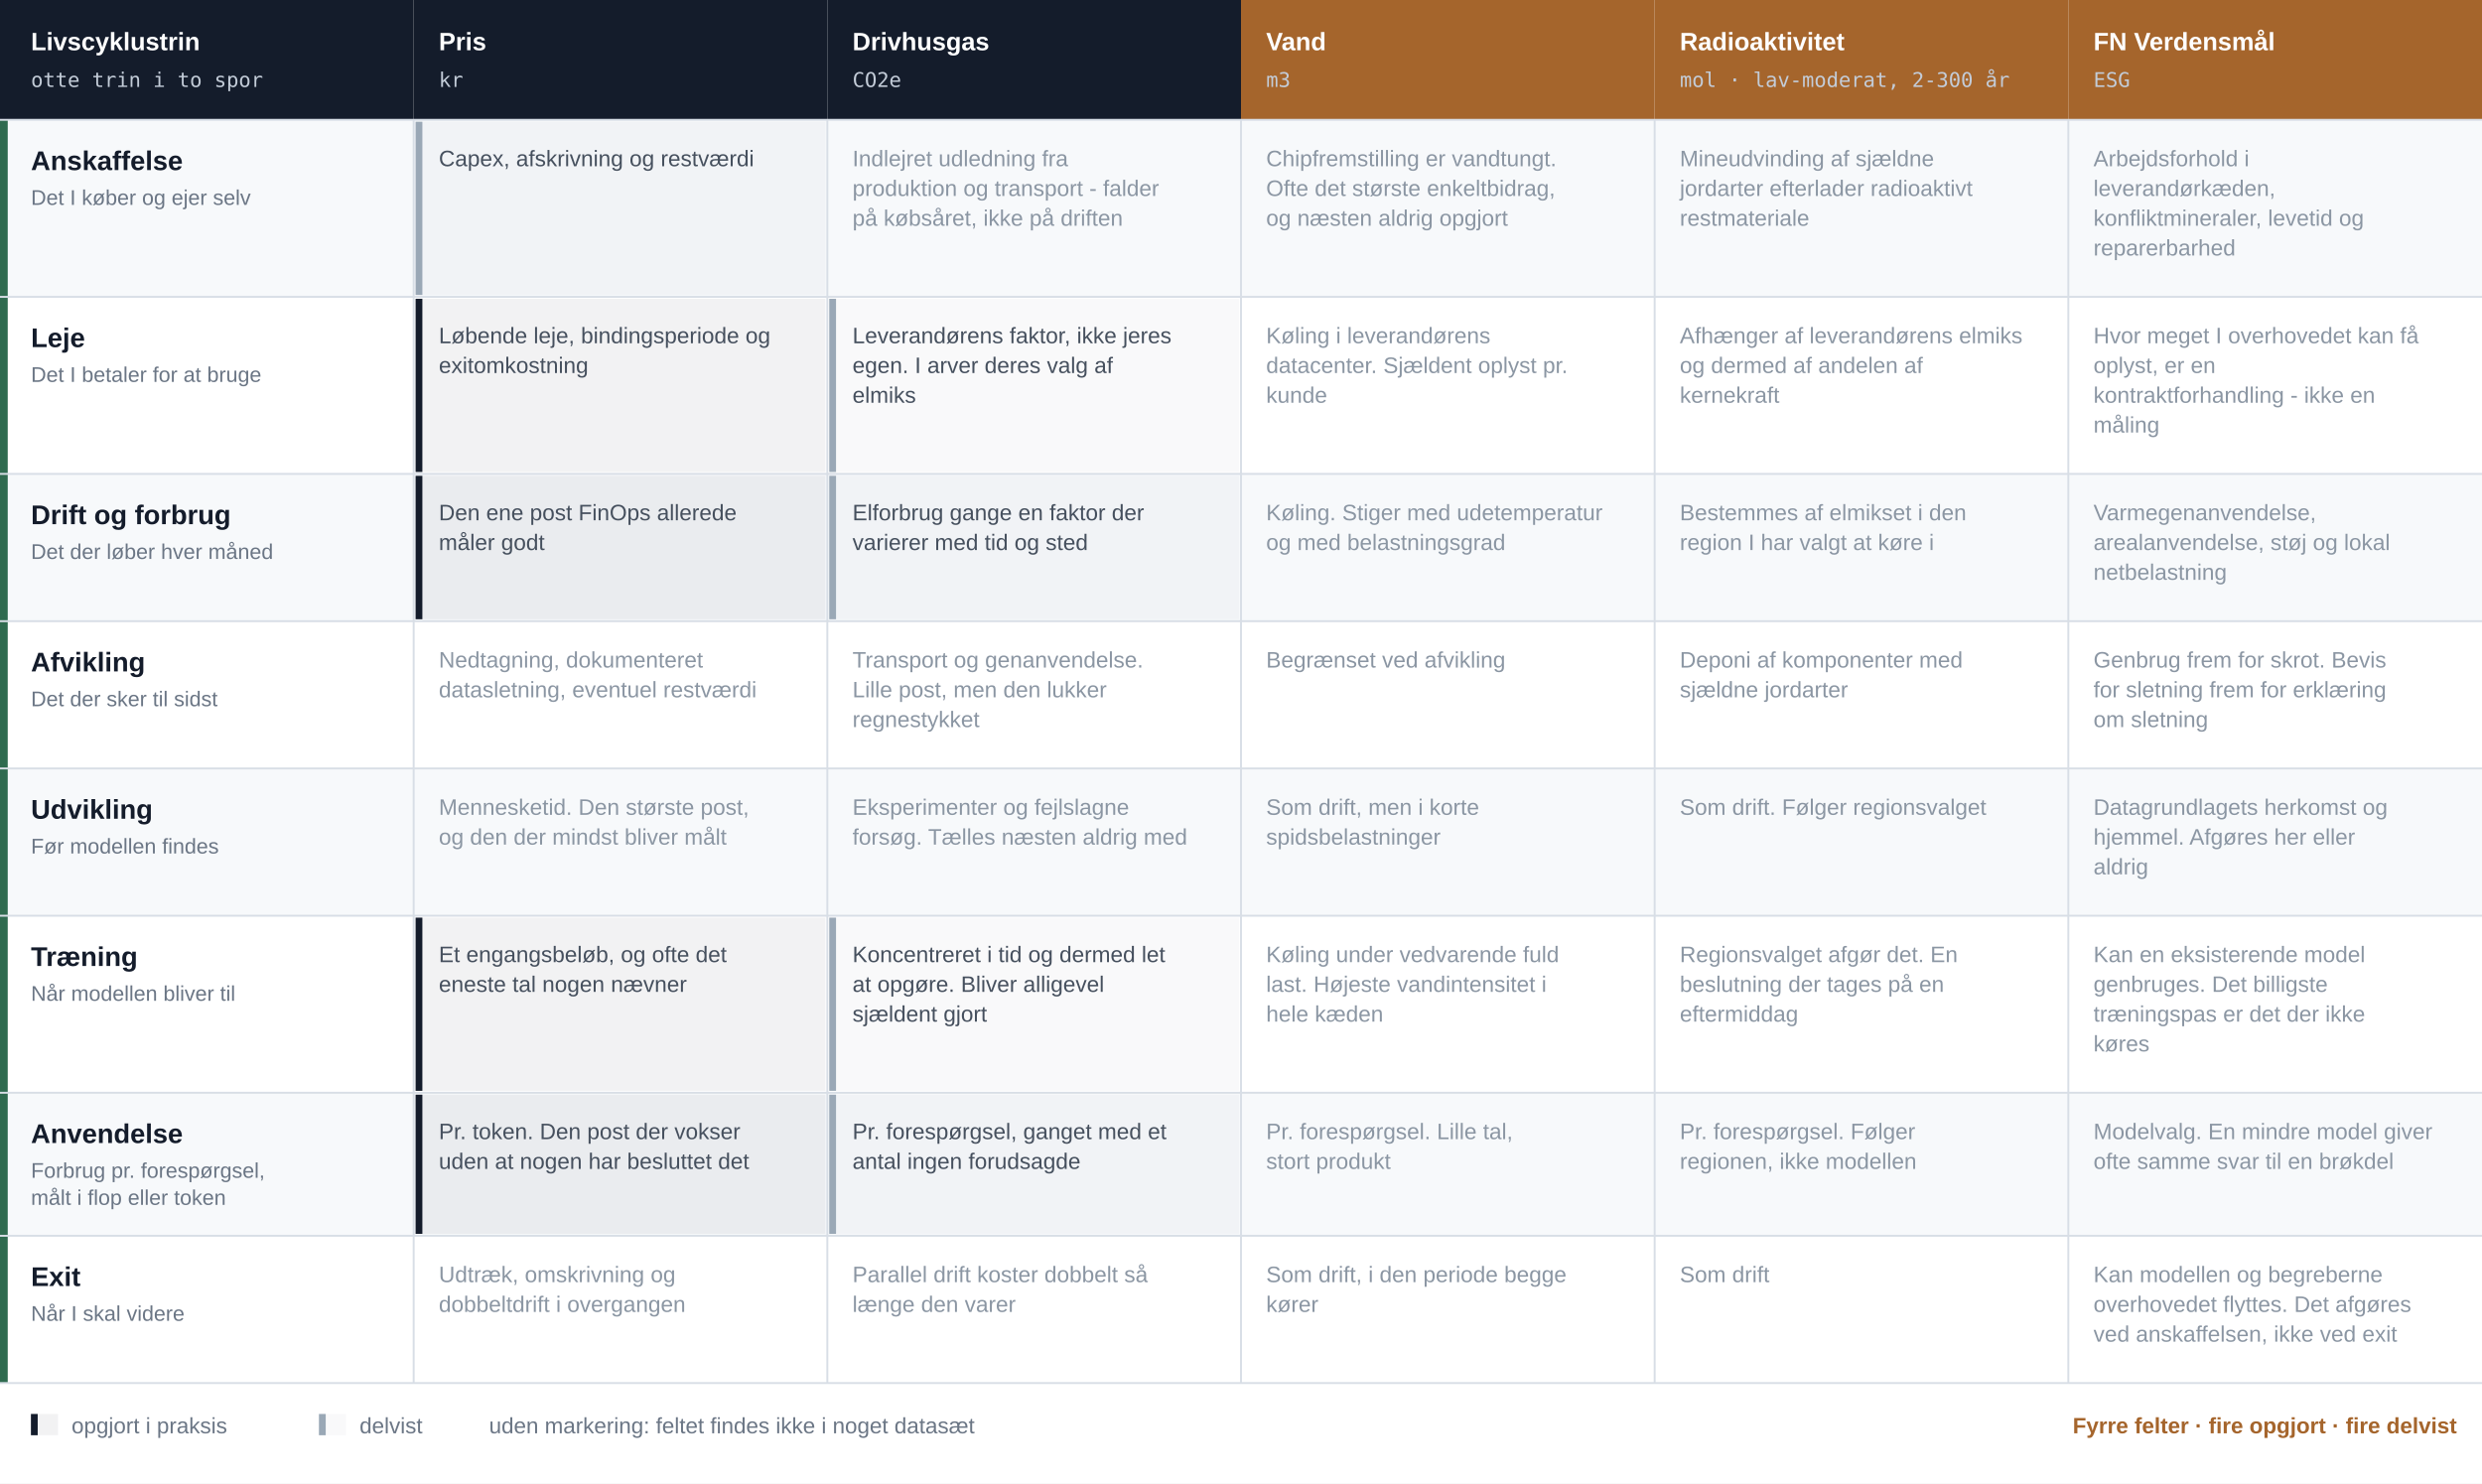
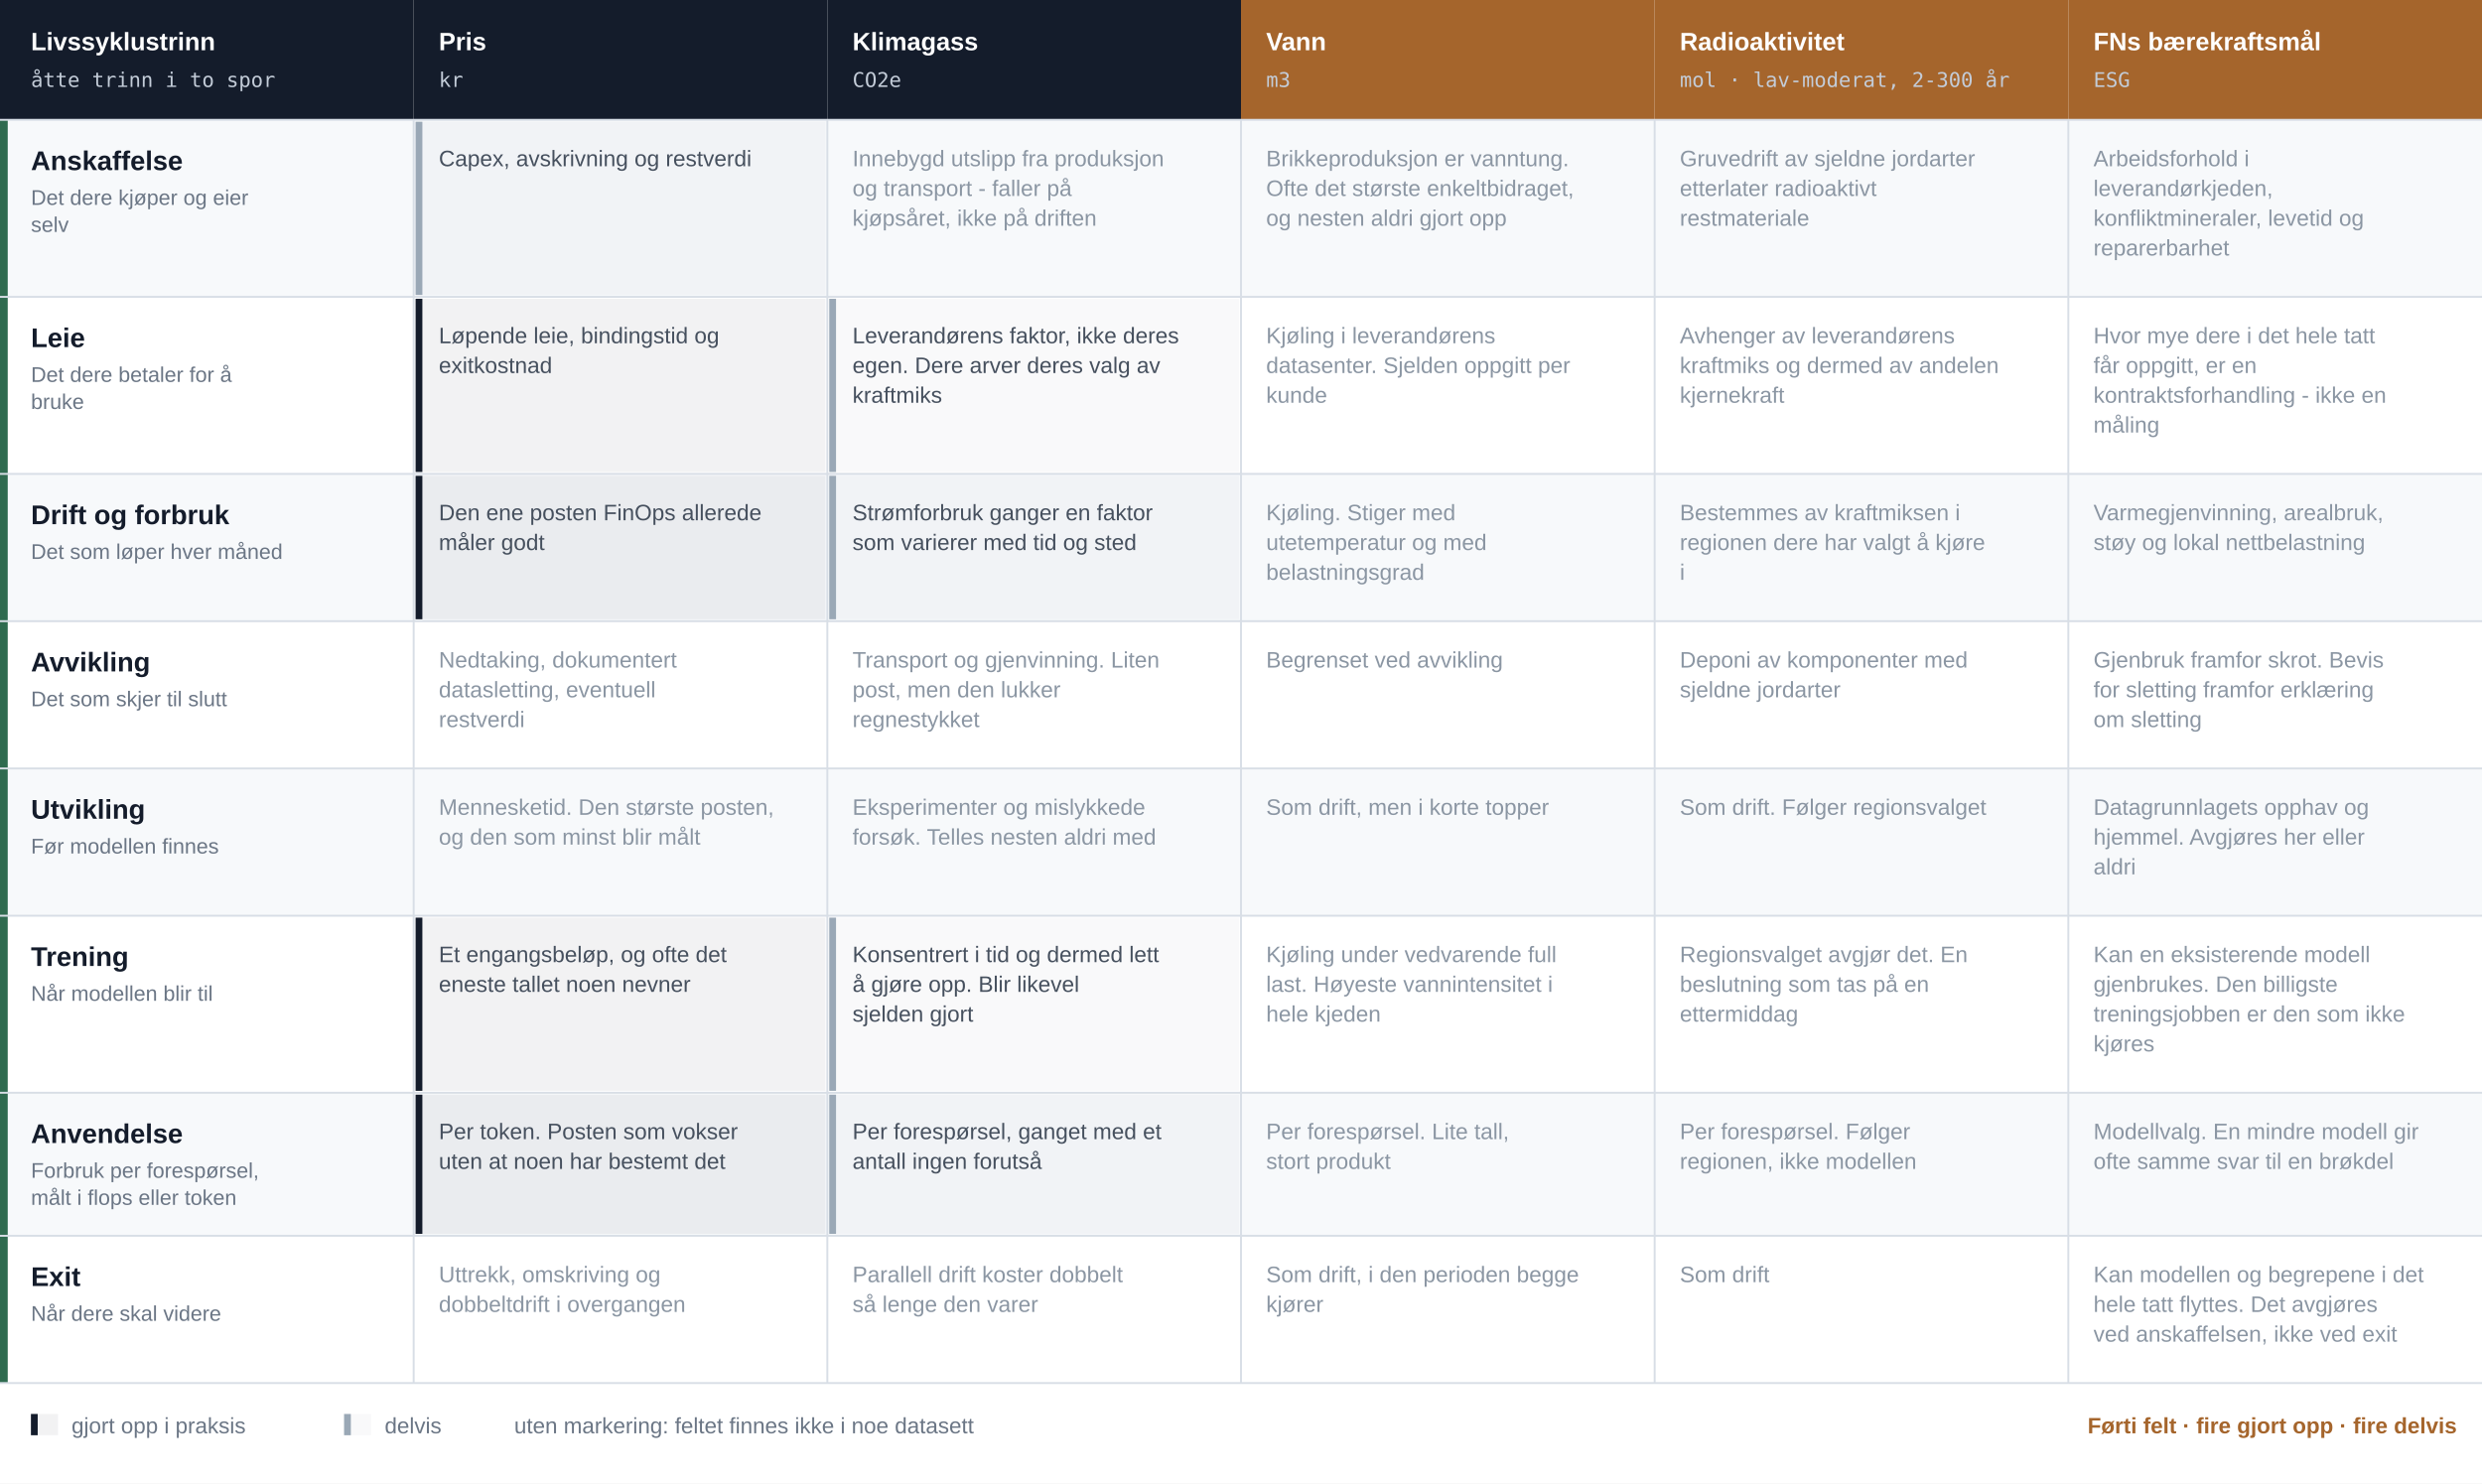
<svg xmlns="http://www.w3.org/2000/svg" viewBox="0 0 1284 767.6" width="1284" height="767.6" role="img" aria-labelledby="lmT lmD" class="livsmatrix">
  <style>
    .livsmatrix .mh{font-family:"Archivo",Arial,sans-serif;font-size:13px;font-weight:700;fill:#FFFFFF}
    .livsmatrix .mhe{font-family:ui-monospace,Menlo,monospace;font-size:10.5px;fill:#C3CCD8}
    .livsmatrix .mt{font-family:"Archivo",Arial,sans-serif;font-size:14px;font-weight:700;fill:#141C2B}
    .livsmatrix .mu{font-family:"Archivo",Arial,sans-serif;font-size:11px;fill:#6B7685}
    .livsmatrix .mc{font-family:"Archivo",Arial,sans-serif;font-size:11.6px;fill:#46505E}
    .livsmatrix .mcm{font-family:"Archivo",Arial,sans-serif;font-size:11.6px;fill:#8B96A3}
    .livsmatrix .mf{font-family:"Archivo",Arial,sans-serif;font-size:11.5px;fill:#6B7685}
    .livsmatrix .mfb{font-family:"Archivo",Arial,sans-serif;font-size:11.5px;font-weight:700;fill:#A5652C}
  </style>
  <rect x="0" y="0" width="1284" height="767.6" fill="#FFFFFF" />
  <rect x="0" y="0" width="214" height="62" fill="#141C2B" />
-   <text class="mh" x="16" y="26">Livscyklustrin</text>
-   <text class="mhe" x="16" y="45">otte trin i to spor</text>
+   <text class="mh" x="16" y="26">Livssyklustrinn</text>
+   <text class="mhe" x="16" y="45">åtte trinn i to spor</text>
  <rect x="214" y="0" width="214" height="62" fill="#141C2B" />
  <text class="mh" x="227" y="26">Pris</text>
  <text class="mhe" x="227" y="45">kr</text>
  <rect x="428" y="0" width="214" height="62" fill="#141C2B" />
-   <text class="mh" x="441" y="26">Drivhusgas</text>
+   <text class="mh" x="441" y="26">Klimagass</text>
  <text class="mhe" x="441" y="45">CO2e</text>
  <rect x="642" y="0" width="214" height="62" fill="#A5652C" />
-   <text class="mh" x="655" y="26">Vand</text>
+   <text class="mh" x="655" y="26">Vann</text>
  <text class="mhe" x="655" y="45">m3</text>
  <rect x="856" y="0" width="214" height="62" fill="#A5652C" />
  <text class="mh" x="869" y="26">Radioaktivitet</text>
  <text class="mhe" x="869" y="45">mol · lav-moderat, 2-300 år</text>
  <rect x="1070" y="0" width="214" height="62" fill="#A5652C" />
-   <text class="mh" x="1083" y="26">FN Verdensmål</text>
+   <text class="mh" x="1083" y="26">FNs bærekraftsmål</text>
  <text class="mhe" x="1083" y="45">ESG</text>
  <rect x="0" y="62" width="1284" height="91.6" fill="#F7F9FB" />
  <rect x="0" y="62" width="4" height="91.6" fill="#2F6B4F" />
  <line x1="0" y1="62" x2="1284" y2="62" stroke="#D8DEE6" />
  <text class="mt" x="16" y="88">Anskaffelse</text>
-   <text class="mu" x="16" y="106">Det I køber og ejer selv</text>
+   <text class="mu" x="16" y="106">Det dere kjøper og eier</text>
+   <text class="mu" x="16" y="120">selv</text>
  <line x1="214" y1="62" x2="214" y2="153.6" stroke="#D8DEE6" />
  <rect x="215" y="63" width="212" height="89.6" fill="#141C2B" fill-opacity=".025" />
  <rect x="215" y="63" width="3.5" height="89.6" fill="#9AA8B6" />
-   <text class="mc" x="227" y="86.0">Capex, afskrivning og restværdi</text>
+   <text class="mc" x="227" y="86.0">Capex, avskrivning og restverdi</text>
  <line x1="428" y1="62" x2="428" y2="153.6" stroke="#D8DEE6" />
-   <text class="mcm" x="441" y="86.0">Indlejret udledning fra</text>
-   <text class="mcm" x="441" y="101.4">produktion og transport - falder</text>
-   <text class="mcm" x="441" y="116.8">på købsåret, ikke på driften</text>
+   <text class="mcm" x="441" y="86.0">Innebygd utslipp fra produksjon</text>
+   <text class="mcm" x="441" y="101.4">og transport - faller på</text>
+   <text class="mcm" x="441" y="116.8">kjøpsåret, ikke på driften</text>
  <line x1="642" y1="62" x2="642" y2="153.6" stroke="#D8DEE6" />
-   <text class="mcm" x="655" y="86.0">Chipfremstilling er vandtungt.</text>
-   <text class="mcm" x="655" y="101.4">Ofte det største enkeltbidrag,</text>
-   <text class="mcm" x="655" y="116.8">og næsten aldrig opgjort</text>
+   <text class="mcm" x="655" y="86.0">Brikkeproduksjon er vanntung.</text>
+   <text class="mcm" x="655" y="101.4">Ofte det største enkeltbidraget,</text>
+   <text class="mcm" x="655" y="116.8">og nesten aldri gjort opp</text>
  <line x1="856" y1="62" x2="856" y2="153.6" stroke="#D8DEE6" />
-   <text class="mcm" x="869" y="86.0">Mineudvinding af sjældne</text>
-   <text class="mcm" x="869" y="101.4">jordarter efterlader radioaktivt</text>
+   <text class="mcm" x="869" y="86.0">Gruvedrift av sjeldne jordarter</text>
+   <text class="mcm" x="869" y="101.4">etterlater radioaktivt</text>
  <text class="mcm" x="869" y="116.8">restmateriale</text>
  <line x1="1070" y1="62" x2="1070" y2="153.6" stroke="#D8DEE6" />
-   <text class="mcm" x="1083" y="86.0">Arbejdsforhold i</text>
-   <text class="mcm" x="1083" y="101.4">leverandørkæden,</text>
+   <text class="mcm" x="1083" y="86.0">Arbeidsforhold i</text>
+   <text class="mcm" x="1083" y="101.4">leverandørkjeden,</text>
  <text class="mcm" x="1083" y="116.8">konfliktmineraler, levetid og</text>
-   <text class="mcm" x="1083" y="132.2">reparerbarhed</text>
+   <text class="mcm" x="1083" y="132.2">reparerbarhet</text>
  <rect x="0" y="153.6" width="1284" height="91.6" fill="#FFFFFF" />
  <rect x="0" y="153.6" width="4" height="91.6" fill="#2F6B4F" />
  <line x1="0" y1="153.6" x2="1284" y2="153.6" stroke="#D8DEE6" />
-   <text class="mt" x="16" y="179.6">Leje</text>
-   <text class="mu" x="16" y="197.6">Det I betaler for at bruge</text>
+   <text class="mt" x="16" y="179.6">Leie</text>
+   <text class="mu" x="16" y="197.6">Det dere betaler for å</text>
+   <text class="mu" x="16" y="211.6">bruke</text>
  <line x1="214" y1="153.6" x2="214" y2="245.2" stroke="#D8DEE6" />
  <rect x="215" y="154.6" width="212" height="89.6" fill="#141C2B" fill-opacity=".055" />
  <rect x="215" y="154.6" width="3.5" height="89.6" fill="#141C2B" />
-   <text class="mc" x="227" y="177.6">Løbende leje, bindingsperiode og</text>
-   <text class="mc" x="227" y="193.0">exitomkostning</text>
+   <text class="mc" x="227" y="177.6">Løpende leie, bindingstid og</text>
+   <text class="mc" x="227" y="193.0">exitkostnad</text>
  <line x1="428" y1="153.6" x2="428" y2="245.2" stroke="#D8DEE6" />
  <rect x="429" y="154.6" width="212" height="89.6" fill="#141C2B" fill-opacity=".025" />
  <rect x="429" y="154.6" width="3.5" height="89.6" fill="#9AA8B6" />
-   <text class="mc" x="441" y="177.6">Leverandørens faktor, ikke jeres</text>
-   <text class="mc" x="441" y="193.0">egen. I arver deres valg af</text>
-   <text class="mc" x="441" y="208.4">elmiks</text>
+   <text class="mc" x="441" y="177.6">Leverandørens faktor, ikke deres</text>
+   <text class="mc" x="441" y="193.0">egen. Dere arver deres valg av</text>
+   <text class="mc" x="441" y="208.4">kraftmiks</text>
  <line x1="642" y1="153.6" x2="642" y2="245.2" stroke="#D8DEE6" />
-   <text class="mcm" x="655" y="177.6">Køling i leverandørens</text>
-   <text class="mcm" x="655" y="193.0">datacenter. Sjældent oplyst pr.</text>
+   <text class="mcm" x="655" y="177.6">Kjøling i leverandørens</text>
+   <text class="mcm" x="655" y="193.0">datasenter. Sjelden oppgitt per</text>
  <text class="mcm" x="655" y="208.4">kunde</text>
  <line x1="856" y1="153.6" x2="856" y2="245.2" stroke="#D8DEE6" />
-   <text class="mcm" x="869" y="177.6">Afhænger af leverandørens elmiks</text>
-   <text class="mcm" x="869" y="193.0">og dermed af andelen af</text>
-   <text class="mcm" x="869" y="208.4">kernekraft</text>
+   <text class="mcm" x="869" y="177.6">Avhenger av leverandørens</text>
+   <text class="mcm" x="869" y="193.0">kraftmiks og dermed av andelen</text>
+   <text class="mcm" x="869" y="208.4">kjernekraft</text>
  <line x1="1070" y1="153.6" x2="1070" y2="245.2" stroke="#D8DEE6" />
-   <text class="mcm" x="1083" y="177.6">Hvor meget I overhovedet kan få</text>
-   <text class="mcm" x="1083" y="193.0">oplyst, er en</text>
-   <text class="mcm" x="1083" y="208.4">kontraktforhandling - ikke en</text>
+   <text class="mcm" x="1083" y="177.6">Hvor mye dere i det hele tatt</text>
+   <text class="mcm" x="1083" y="193.0">får oppgitt, er en</text>
+   <text class="mcm" x="1083" y="208.4">kontraktsforhandling - ikke en</text>
  <text class="mcm" x="1083" y="223.8">måling</text>
  <rect x="0" y="245.2" width="1284" height="76.2" fill="#F7F9FB" />
  <rect x="0" y="245.2" width="4" height="76.2" fill="#2F6B4F" />
  <line x1="0" y1="245.2" x2="1284" y2="245.2" stroke="#D8DEE6" />
-   <text class="mt" x="16" y="271.2">Drift og forbrug</text>
-   <text class="mu" x="16" y="289.2">Det der løber hver måned</text>
+   <text class="mt" x="16" y="271.2">Drift og forbruk</text>
+   <text class="mu" x="16" y="289.2">Det som løper hver måned</text>
  <line x1="214" y1="245.2" x2="214" y2="321.4" stroke="#D8DEE6" />
  <rect x="215" y="246.2" width="212" height="74.2" fill="#141C2B" fill-opacity=".055" />
  <rect x="215" y="246.2" width="3.5" height="74.2" fill="#141C2B" />
-   <text class="mc" x="227" y="269.2">Den ene post FinOps allerede</text>
+   <text class="mc" x="227" y="269.2">Den ene posten FinOps allerede</text>
  <text class="mc" x="227" y="284.6">måler godt</text>
  <line x1="428" y1="245.2" x2="428" y2="321.4" stroke="#D8DEE6" />
  <rect x="429" y="246.2" width="212" height="74.2" fill="#141C2B" fill-opacity=".025" />
  <rect x="429" y="246.2" width="3.5" height="74.2" fill="#9AA8B6" />
-   <text class="mc" x="441" y="269.2">Elforbrug gange en faktor der</text>
-   <text class="mc" x="441" y="284.6">varierer med tid og sted</text>
+   <text class="mc" x="441" y="269.2">Strømforbruk ganger en faktor</text>
+   <text class="mc" x="441" y="284.6">som varierer med tid og sted</text>
  <line x1="642" y1="245.2" x2="642" y2="321.4" stroke="#D8DEE6" />
-   <text class="mcm" x="655" y="269.2">Køling. Stiger med udetemperatur</text>
-   <text class="mcm" x="655" y="284.6">og med belastningsgrad</text>
+   <text class="mcm" x="655" y="269.2">Kjøling. Stiger med</text>
+   <text class="mcm" x="655" y="284.6">utetemperatur og med</text>
+   <text class="mcm" x="655" y="300.0">belastningsgrad</text>
  <line x1="856" y1="245.2" x2="856" y2="321.4" stroke="#D8DEE6" />
-   <text class="mcm" x="869" y="269.2">Bestemmes af elmikset i den</text>
-   <text class="mcm" x="869" y="284.6">region I har valgt at køre i</text>
+   <text class="mcm" x="869" y="269.2">Bestemmes av kraftmiksen i</text>
+   <text class="mcm" x="869" y="284.6">regionen dere har valgt å kjøre</text>
+   <text class="mcm" x="869" y="300.0">i</text>
  <line x1="1070" y1="245.2" x2="1070" y2="321.4" stroke="#D8DEE6" />
-   <text class="mcm" x="1083" y="269.2">Varmegenanvendelse,</text>
-   <text class="mcm" x="1083" y="284.6">arealanvendelse, støj og lokal</text>
-   <text class="mcm" x="1083" y="300.0">netbelastning</text>
+   <text class="mcm" x="1083" y="269.2">Varmegjenvinning, arealbruk,</text>
+   <text class="mcm" x="1083" y="284.6">støy og lokal nettbelastning</text>
  <rect x="0" y="321.4" width="1284" height="76.2" fill="#FFFFFF" />
  <rect x="0" y="321.4" width="4" height="76.2" fill="#2F6B4F" />
  <line x1="0" y1="321.4" x2="1284" y2="321.4" stroke="#D8DEE6" />
-   <text class="mt" x="16" y="347.4">Afvikling</text>
-   <text class="mu" x="16" y="365.4">Det der sker til sidst</text>
+   <text class="mt" x="16" y="347.4">Avvikling</text>
+   <text class="mu" x="16" y="365.4">Det som skjer til slutt</text>
  <line x1="214" y1="321.4" x2="214" y2="397.6" stroke="#D8DEE6" />
-   <text class="mcm" x="227" y="345.4">Nedtagning, dokumenteret</text>
-   <text class="mcm" x="227" y="360.8">datasletning, eventuel restværdi</text>
+   <text class="mcm" x="227" y="345.4">Nedtaking, dokumentert</text>
+   <text class="mcm" x="227" y="360.8">datasletting, eventuell</text>
+   <text class="mcm" x="227" y="376.2">restverdi</text>
  <line x1="428" y1="321.4" x2="428" y2="397.6" stroke="#D8DEE6" />
-   <text class="mcm" x="441" y="345.4">Transport og genanvendelse.</text>
-   <text class="mcm" x="441" y="360.8">Lille post, men den lukker</text>
+   <text class="mcm" x="441" y="345.4">Transport og gjenvinning. Liten</text>
+   <text class="mcm" x="441" y="360.8">post, men den lukker</text>
  <text class="mcm" x="441" y="376.2">regnestykket</text>
  <line x1="642" y1="321.4" x2="642" y2="397.6" stroke="#D8DEE6" />
-   <text class="mcm" x="655" y="345.4">Begrænset ved afvikling</text>
+   <text class="mcm" x="655" y="345.4">Begrenset ved avvikling</text>
  <line x1="856" y1="321.4" x2="856" y2="397.6" stroke="#D8DEE6" />
-   <text class="mcm" x="869" y="345.4">Deponi af komponenter med</text>
-   <text class="mcm" x="869" y="360.8">sjældne jordarter</text>
+   <text class="mcm" x="869" y="345.4">Deponi av komponenter med</text>
+   <text class="mcm" x="869" y="360.8">sjeldne jordarter</text>
  <line x1="1070" y1="321.4" x2="1070" y2="397.6" stroke="#D8DEE6" />
-   <text class="mcm" x="1083" y="345.4">Genbrug frem for skrot. Bevis</text>
-   <text class="mcm" x="1083" y="360.8">for sletning frem for erklæring</text>
-   <text class="mcm" x="1083" y="376.2">om sletning</text>
+   <text class="mcm" x="1083" y="345.4">Gjenbruk framfor skrot. Bevis</text>
+   <text class="mcm" x="1083" y="360.8">for sletting framfor erklæring</text>
+   <text class="mcm" x="1083" y="376.2">om sletting</text>
  <rect x="0" y="397.6" width="1284" height="76.2" fill="#F7F9FB" />
  <rect x="0" y="397.6" width="4" height="76.2" fill="#2F6B4F" />
  <line x1="0" y1="397.6" x2="1284" y2="397.6" stroke="#D8DEE6" />
-   <text class="mt" x="16" y="423.6">Udvikling</text>
-   <text class="mu" x="16" y="441.6">Før modellen findes</text>
+   <text class="mt" x="16" y="423.6">Utvikling</text>
+   <text class="mu" x="16" y="441.6">Før modellen finnes</text>
  <line x1="214" y1="397.6" x2="214" y2="473.8" stroke="#D8DEE6" />
-   <text class="mcm" x="227" y="421.6">Mennesketid. Den største post,</text>
-   <text class="mcm" x="227" y="437">og den der mindst bliver målt</text>
+   <text class="mcm" x="227" y="421.6">Mennesketid. Den største posten,</text>
+   <text class="mcm" x="227" y="437">og den som minst blir målt</text>
  <line x1="428" y1="397.6" x2="428" y2="473.8" stroke="#D8DEE6" />
-   <text class="mcm" x="441" y="421.6">Eksperimenter og fejlslagne</text>
-   <text class="mcm" x="441" y="437">forsøg. Tælles næsten aldrig med</text>
+   <text class="mcm" x="441" y="421.6">Eksperimenter og mislykkede</text>
+   <text class="mcm" x="441" y="437">forsøk. Telles nesten aldri med</text>
  <line x1="642" y1="397.6" x2="642" y2="473.8" stroke="#D8DEE6" />
-   <text class="mcm" x="655" y="421.6">Som drift, men i korte</text>
-   <text class="mcm" x="655" y="437">spidsbelastninger</text>
+   <text class="mcm" x="655" y="421.6">Som drift, men i korte topper</text>
  <line x1="856" y1="397.6" x2="856" y2="473.8" stroke="#D8DEE6" />
  <text class="mcm" x="869" y="421.6">Som drift. Følger regionsvalget</text>
  <line x1="1070" y1="397.6" x2="1070" y2="473.8" stroke="#D8DEE6" />
-   <text class="mcm" x="1083" y="421.6">Datagrundlagets herkomst og</text>
-   <text class="mcm" x="1083" y="437">hjemmel. Afgøres her eller</text>
-   <text class="mcm" x="1083" y="452.4">aldrig</text>
+   <text class="mcm" x="1083" y="421.6">Datagrunnlagets opphav og</text>
+   <text class="mcm" x="1083" y="437">hjemmel. Avgjøres her eller</text>
+   <text class="mcm" x="1083" y="452.4">aldri</text>
  <rect x="0" y="473.8" width="1284" height="91.6" fill="#FFFFFF" />
  <rect x="0" y="473.8" width="4" height="91.6" fill="#2F6B4F" />
  <line x1="0" y1="473.8" x2="1284" y2="473.8" stroke="#D8DEE6" />
-   <text class="mt" x="16" y="499.8">Træning</text>
-   <text class="mu" x="16" y="517.8">Når modellen bliver til</text>
+   <text class="mt" x="16" y="499.8">Trening</text>
+   <text class="mu" x="16" y="517.8">Når modellen blir til</text>
  <line x1="214" y1="473.8" x2="214" y2="565.4" stroke="#D8DEE6" />
  <rect x="215" y="474.8" width="212" height="89.6" fill="#141C2B" fill-opacity=".055" />
  <rect x="215" y="474.8" width="3.5" height="89.6" fill="#141C2B" />
-   <text class="mc" x="227" y="497.8">Et engangsbeløb, og ofte det</text>
-   <text class="mc" x="227" y="513.2">eneste tal nogen nævner</text>
+   <text class="mc" x="227" y="497.8">Et engangsbeløp, og ofte det</text>
+   <text class="mc" x="227" y="513.2">eneste tallet noen nevner</text>
  <line x1="428" y1="473.8" x2="428" y2="565.4" stroke="#D8DEE6" />
  <rect x="429" y="474.8" width="212" height="89.6" fill="#141C2B" fill-opacity=".025" />
  <rect x="429" y="474.8" width="3.5" height="89.6" fill="#9AA8B6" />
-   <text class="mc" x="441" y="497.8">Koncentreret i tid og dermed let</text>
-   <text class="mc" x="441" y="513.2">at opgøre. Bliver alligevel</text>
-   <text class="mc" x="441" y="528.6">sjældent gjort</text>
+   <text class="mc" x="441" y="497.8">Konsentrert i tid og dermed lett</text>
+   <text class="mc" x="441" y="513.2">å gjøre opp. Blir likevel</text>
+   <text class="mc" x="441" y="528.6">sjelden gjort</text>
  <line x1="642" y1="473.8" x2="642" y2="565.4" stroke="#D8DEE6" />
-   <text class="mcm" x="655" y="497.8">Køling under vedvarende fuld</text>
-   <text class="mcm" x="655" y="513.2">last. Højeste vandintensitet i</text>
-   <text class="mcm" x="655" y="528.6">hele kæden</text>
+   <text class="mcm" x="655" y="497.8">Kjøling under vedvarende full</text>
+   <text class="mcm" x="655" y="513.2">last. Høyeste vannintensitet i</text>
+   <text class="mcm" x="655" y="528.6">hele kjeden</text>
  <line x1="856" y1="473.8" x2="856" y2="565.4" stroke="#D8DEE6" />
-   <text class="mcm" x="869" y="497.8">Regionsvalget afgør det. En</text>
-   <text class="mcm" x="869" y="513.2">beslutning der tages på en</text>
-   <text class="mcm" x="869" y="528.6">eftermiddag</text>
+   <text class="mcm" x="869" y="497.8">Regionsvalget avgjør det. En</text>
+   <text class="mcm" x="869" y="513.2">beslutning som tas på en</text>
+   <text class="mcm" x="869" y="528.6">ettermiddag</text>
  <line x1="1070" y1="473.8" x2="1070" y2="565.4" stroke="#D8DEE6" />
-   <text class="mcm" x="1083" y="497.8">Kan en eksisterende model</text>
-   <text class="mcm" x="1083" y="513.2">genbruges. Det billigste</text>
-   <text class="mcm" x="1083" y="528.6">træningspas er det der ikke</text>
-   <text class="mcm" x="1083" y="544.0">køres</text>
+   <text class="mcm" x="1083" y="497.8">Kan en eksisterende modell</text>
+   <text class="mcm" x="1083" y="513.2">gjenbrukes. Den billigste</text>
+   <text class="mcm" x="1083" y="528.6">treningsjobben er den som ikke</text>
+   <text class="mcm" x="1083" y="544.0">kjøres</text>
  <rect x="0" y="565.4" width="1284" height="74" fill="#F7F9FB" />
  <rect x="0" y="565.4" width="4" height="74" fill="#2F6B4F" />
  <line x1="0" y1="565.4" x2="1284" y2="565.4" stroke="#D8DEE6" />
  <text class="mt" x="16" y="591.4">Anvendelse</text>
-   <text class="mu" x="16" y="609.4">Forbrug pr. forespørgsel,</text>
-   <text class="mu" x="16" y="623.4">målt i flop eller token</text>
+   <text class="mu" x="16" y="609.4">Forbruk per forespørsel,</text>
+   <text class="mu" x="16" y="623.4">målt i flops eller token</text>
  <line x1="214" y1="565.4" x2="214" y2="639.4" stroke="#D8DEE6" />
  <rect x="215" y="566.4" width="212" height="72" fill="#141C2B" fill-opacity=".055" />
  <rect x="215" y="566.4" width="3.5" height="72" fill="#141C2B" />
-   <text class="mc" x="227" y="589.4">Pr. token. Den post der vokser</text>
-   <text class="mc" x="227" y="604.8">uden at nogen har besluttet det</text>
+   <text class="mc" x="227" y="589.4">Per token. Posten som vokser</text>
+   <text class="mc" x="227" y="604.8">uten at noen har bestemt det</text>
  <line x1="428" y1="565.4" x2="428" y2="639.4" stroke="#D8DEE6" />
  <rect x="429" y="566.4" width="212" height="72" fill="#141C2B" fill-opacity=".025" />
  <rect x="429" y="566.4" width="3.5" height="72" fill="#9AA8B6" />
-   <text class="mc" x="441" y="589.4">Pr. forespørgsel, ganget med et</text>
-   <text class="mc" x="441" y="604.8">antal ingen forudsagde</text>
+   <text class="mc" x="441" y="589.4">Per forespørsel, ganget med et</text>
+   <text class="mc" x="441" y="604.8">antall ingen forutså</text>
  <line x1="642" y1="565.4" x2="642" y2="639.4" stroke="#D8DEE6" />
-   <text class="mcm" x="655" y="589.4">Pr. forespørgsel. Lille tal,</text>
+   <text class="mcm" x="655" y="589.4">Per forespørsel. Lite tall,</text>
  <text class="mcm" x="655" y="604.8">stort produkt</text>
  <line x1="856" y1="565.4" x2="856" y2="639.4" stroke="#D8DEE6" />
-   <text class="mcm" x="869" y="589.4">Pr. forespørgsel. Følger</text>
+   <text class="mcm" x="869" y="589.4">Per forespørsel. Følger</text>
  <text class="mcm" x="869" y="604.8">regionen, ikke modellen</text>
  <line x1="1070" y1="565.4" x2="1070" y2="639.4" stroke="#D8DEE6" />
-   <text class="mcm" x="1083" y="589.4">Modelvalg. En mindre model giver</text>
+   <text class="mcm" x="1083" y="589.4">Modellvalg. En mindre modell gir</text>
  <text class="mcm" x="1083" y="604.8">ofte samme svar til en brøkdel</text>
  <rect x="0" y="639.4" width="1284" height="76.2" fill="#FFFFFF" />
  <rect x="0" y="639.4" width="4" height="76.2" fill="#2F6B4F" />
  <line x1="0" y1="639.4" x2="1284" y2="639.4" stroke="#D8DEE6" />
  <text class="mt" x="16" y="665.4">Exit</text>
-   <text class="mu" x="16" y="683.4">Når I skal videre</text>
+   <text class="mu" x="16" y="683.4">Når dere skal videre</text>
  <line x1="214" y1="639.4" x2="214" y2="715.6" stroke="#D8DEE6" />
-   <text class="mcm" x="227" y="663.4">Udtræk, omskrivning og</text>
+   <text class="mcm" x="227" y="663.4">Uttrekk, omskriving og</text>
  <text class="mcm" x="227" y="678.8">dobbeltdrift i overgangen</text>
  <line x1="428" y1="639.4" x2="428" y2="715.6" stroke="#D8DEE6" />
-   <text class="mcm" x="441" y="663.4">Parallel drift koster dobbelt så</text>
-   <text class="mcm" x="441" y="678.8">længe den varer</text>
+   <text class="mcm" x="441" y="663.4">Parallell drift koster dobbelt</text>
+   <text class="mcm" x="441" y="678.8">så lenge den varer</text>
  <line x1="642" y1="639.4" x2="642" y2="715.6" stroke="#D8DEE6" />
-   <text class="mcm" x="655" y="663.4">Som drift, i den periode begge</text>
-   <text class="mcm" x="655" y="678.8">kører</text>
+   <text class="mcm" x="655" y="663.4">Som drift, i den perioden begge</text>
+   <text class="mcm" x="655" y="678.8">kjører</text>
  <line x1="856" y1="639.4" x2="856" y2="715.6" stroke="#D8DEE6" />
  <text class="mcm" x="869" y="663.4">Som drift</text>
  <line x1="1070" y1="639.4" x2="1070" y2="715.6" stroke="#D8DEE6" />
-   <text class="mcm" x="1083" y="663.4">Kan modellen og begreberne</text>
-   <text class="mcm" x="1083" y="678.8">overhovedet flyttes. Det afgøres</text>
+   <text class="mcm" x="1083" y="663.4">Kan modellen og begrepene i det</text>
+   <text class="mcm" x="1083" y="678.8">hele tatt flyttes. Det avgjøres</text>
  <text class="mcm" x="1083" y="694.2">ved anskaffelsen, ikke ved exit</text>
  <line x1="0" y1="715.6" x2="1284" y2="715.6" stroke="#D8DEE6" />
  <rect x="16" y="731.6" width="14" height="11" fill="#141C2B" fill-opacity=".055" />
  <rect x="16" y="731.6" width="3.5" height="11" fill="#141C2B" />
-   <text class="mf" x="37" y="741.6">opgjort i praksis</text>
-   <rect x="165" y="731.6" width="14" height="11" fill="#141C2B" fill-opacity=".025" />
-   <rect x="165" y="731.6" width="3.5" height="11" fill="#9AA8B6" />
-   <text class="mf" x="186" y="741.6">delvist</text>
-   <text class="mf" x="253" y="741.6">uden markering: feltet findes ikke i noget datasæt</text>
-   <text class="mfb" x="1271" y="741.6" text-anchor="end">Fyrre felter · fire opgjort · fire delvist</text>
+   <text class="mf" x="37" y="741.6">gjort opp i praksis</text>
+   <rect x="178" y="731.6" width="14" height="11" fill="#141C2B" fill-opacity=".025" />
+   <rect x="178" y="731.6" width="3.5" height="11" fill="#9AA8B6" />
+   <text class="mf" x="199" y="741.6">delvis</text>
+   <text class="mf" x="266" y="741.6">uten markering: feltet finnes ikke i noe datasett</text>
+   <text class="mfb" x="1271" y="741.6" text-anchor="end">Førti felt · fire gjort opp · fire delvis</text>
</svg>
